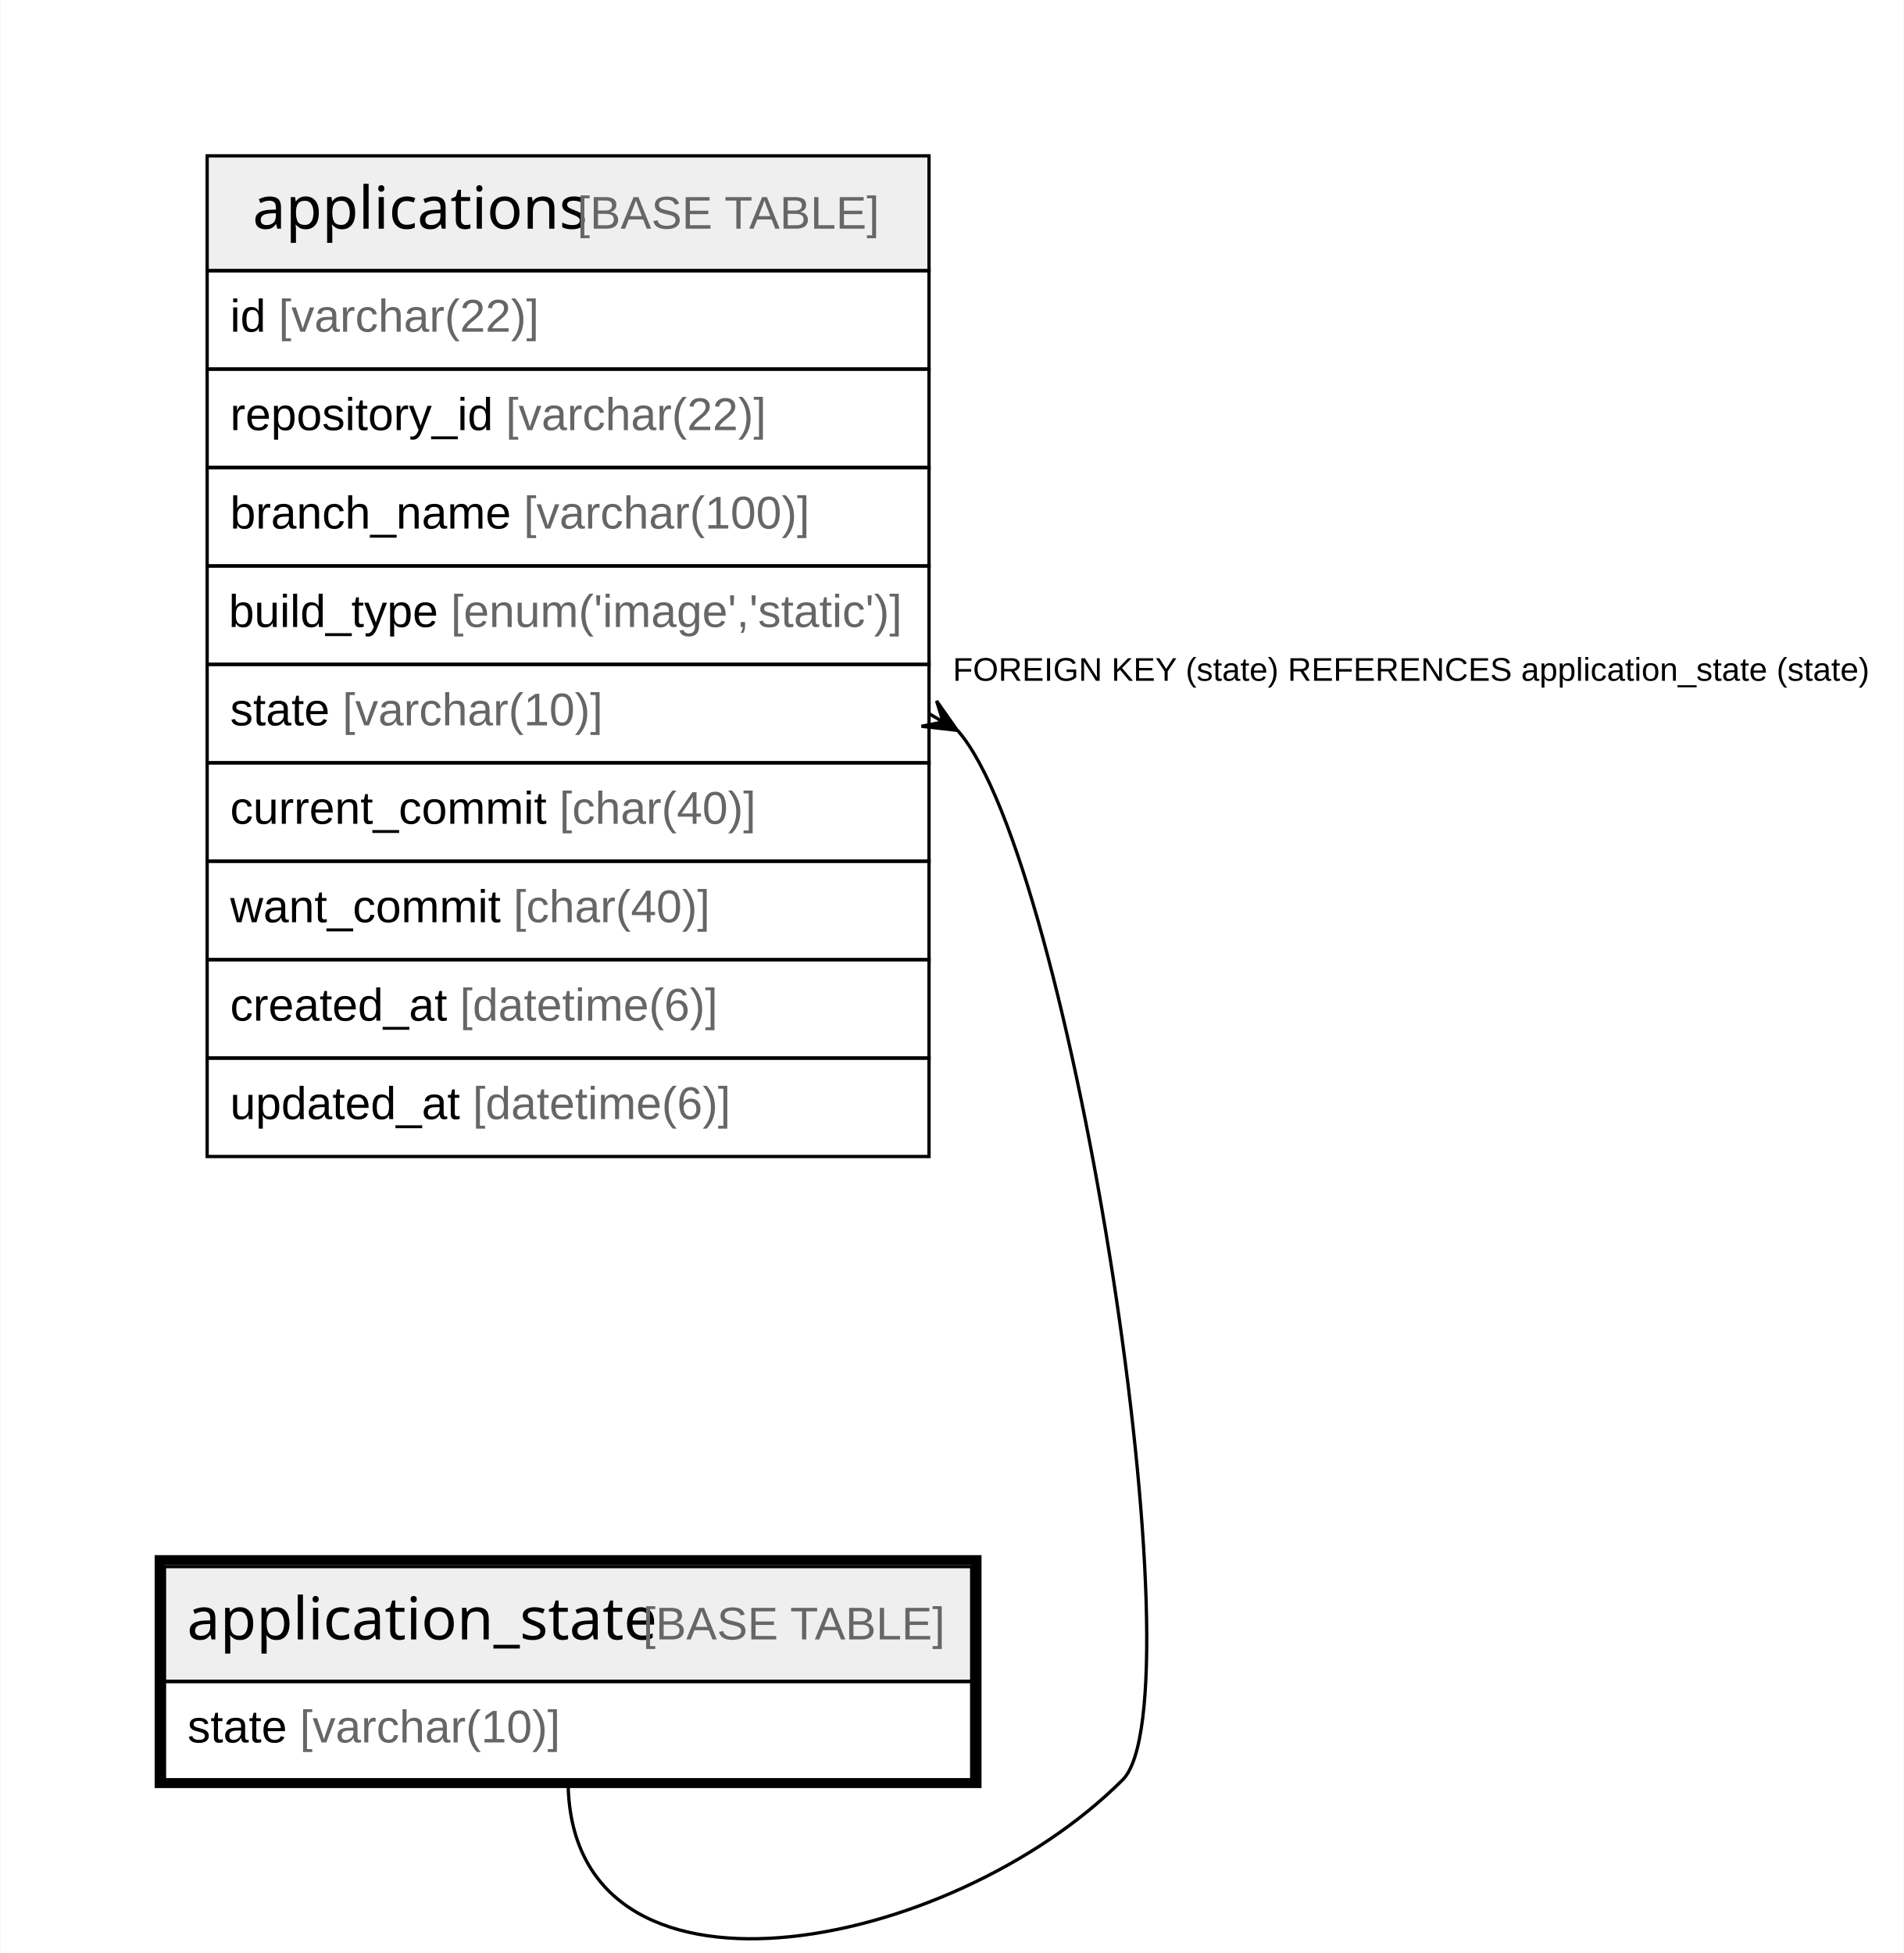
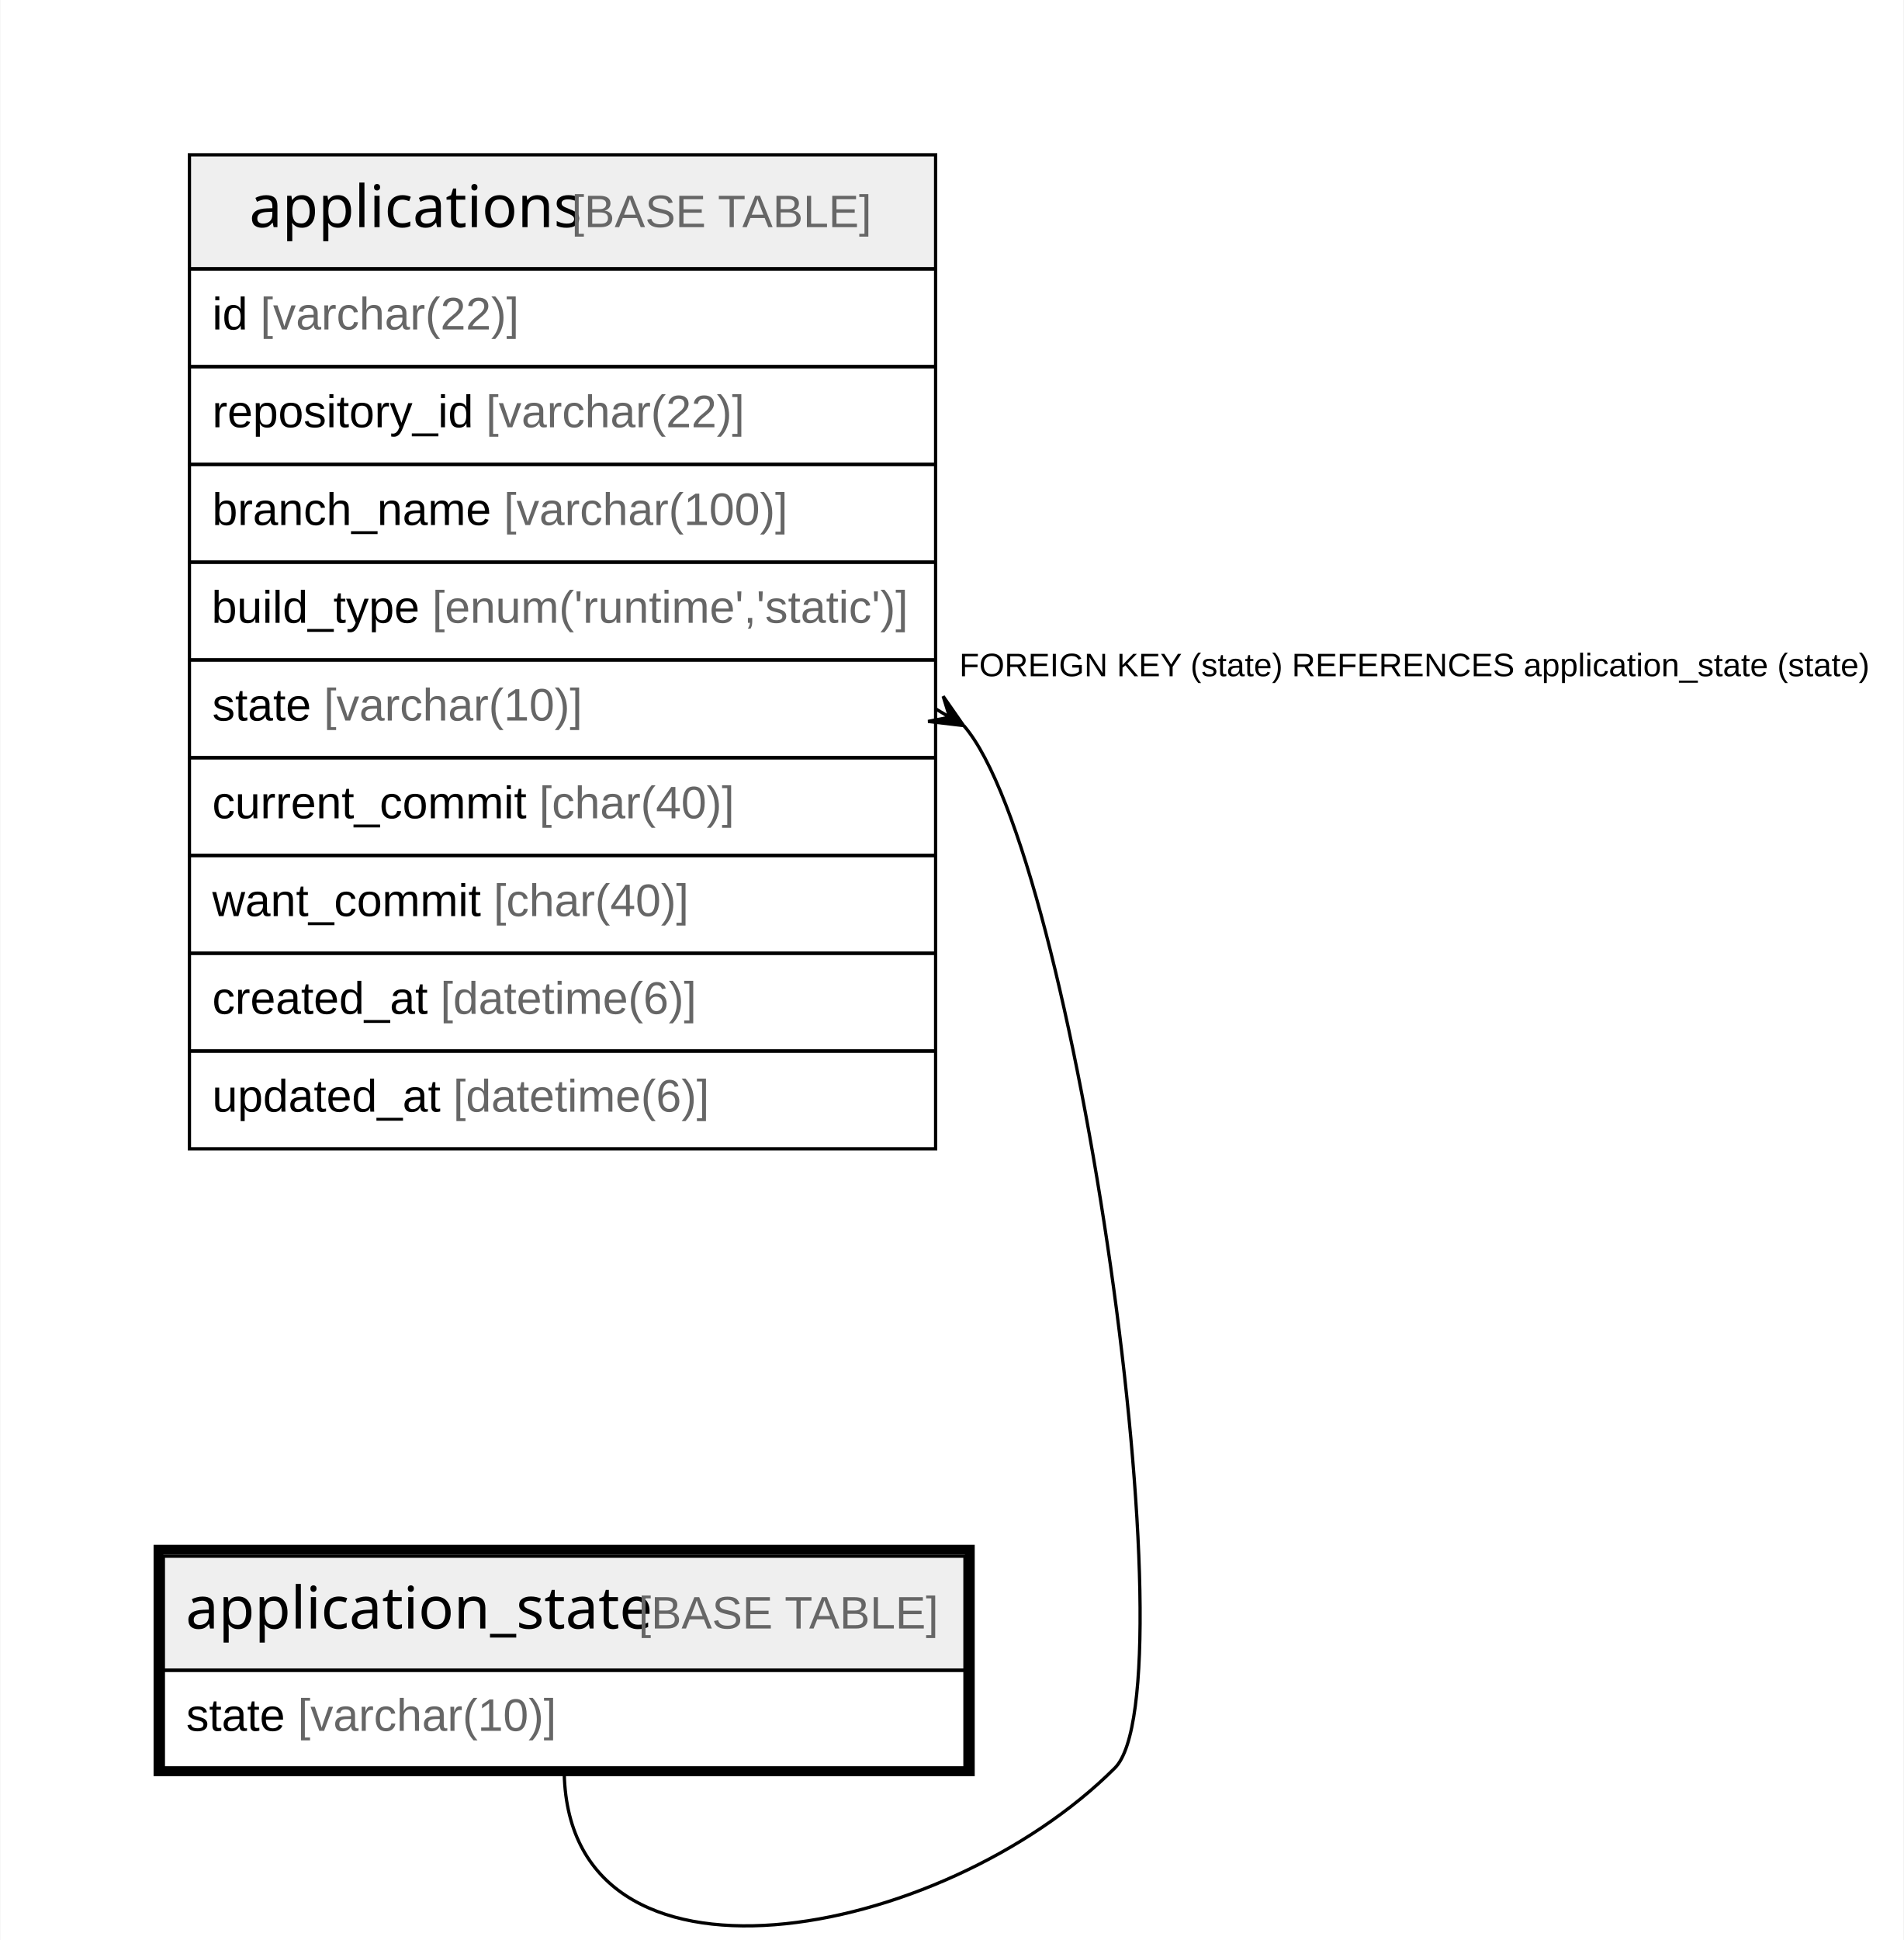
- <svg xmlns="http://www.w3.org/2000/svg" width="580pt" height="595pt" viewBox="0.00 0.00 580.00 595.27">
+ <svg xmlns="http://www.w3.org/2000/svg" width="584pt" height="595pt" viewBox="0.00 0.00 584.00 595.27">
  <g id="graph0" class="graph" transform="scale(1 1) rotate(0) translate(4 591.271)">
-     <polygon fill="#ffffff" stroke="transparent" points="-4,4 -4,-591.271 576,-591.271 576,4 -4,4" />
+     <polygon fill="#ffffff" stroke="transparent" points="-4,4 -4,-591.271 580,-591.271 580,4 -4,4" />
    <g id="node1" class="node">
      <polygon fill="#efefef" stroke="transparent" points="46,-78.771 46,-113.771 292,-113.771 292,-78.771 46,-78.771" />
      <polygon fill="none" stroke="#000000" points="46,-78.771 46,-113.771 292,-113.771 292,-78.771 46,-78.771" />
      <text text-anchor="start" x="52.851" y="-91.571" font-family="Arial Bold" font-size="18.00" fill="#000000">application_state</text>
      <text text-anchor="start" x="187.896" y="-91.571" font-family="Arial" font-size="14.00" fill="#000000"> </text>
      <text text-anchor="start" x="191.786" y="-91.571" font-family="Arial" font-size="14.00" fill="#666666">[BASE TABLE]</text>
      <polygon fill="none" stroke="#000000" points="46,-48.771 46,-78.771 292,-78.771 292,-48.771 46,-48.771" />
      <text text-anchor="start" x="53" y="-60.171" font-family="Arial" font-size="14.00" fill="#000000">state </text>
      <text text-anchor="start" x="87.237" y="-60.171" font-family="Arial" font-size="14.00" fill="#666666">[varchar(10)]</text>
      <polygon fill="none" stroke="#000000" stroke-width="3" points="44.5,-47.771 44.5,-115.771 293.5,-115.771 293.5,-47.771 44.5,-47.771" />
    </g>
    <g id="node2" class="node">
-       <polygon fill="#efefef" stroke="transparent" points="59,-508.771 59,-543.771 279,-543.771 279,-508.771 59,-508.771" />
-       <polygon fill="none" stroke="#000000" points="59,-508.771 59,-543.771 279,-543.771 279,-508.771 59,-508.771" />
-       <text text-anchor="start" x="72.862" y="-521.571" font-family="Arial Bold" font-size="18.00" fill="#000000">applications</text>
-       <text text-anchor="start" x="167.884" y="-521.571" font-family="Arial" font-size="14.00" fill="#000000"> </text>
-       <text text-anchor="start" x="171.775" y="-521.571" font-family="Arial" font-size="14.00" fill="#666666">[BASE TABLE]</text>
-       <polygon fill="none" stroke="#000000" points="59,-478.771 59,-508.771 279,-508.771 279,-478.771 59,-478.771" />
-       <text text-anchor="start" x="66" y="-490.171" font-family="Arial" font-size="14.00" fill="#000000">id </text>
-       <text text-anchor="start" x="80.78" y="-490.171" font-family="Arial" font-size="14.00" fill="#666666">[varchar(22)]</text>
-       <polygon fill="none" stroke="#000000" points="59,-448.771 59,-478.771 279,-478.771 279,-448.771 59,-448.771" />
-       <text text-anchor="start" x="66" y="-460.171" font-family="Arial" font-size="14.00" fill="#000000">repository_id </text>
-       <text text-anchor="start" x="150.011" y="-460.171" font-family="Arial" font-size="14.00" fill="#666666">[varchar(22)]</text>
-       <polygon fill="none" stroke="#000000" points="59,-418.771 59,-448.771 279,-448.771 279,-418.771 59,-418.771" />
-       <text text-anchor="start" x="66" y="-430.171" font-family="Arial" font-size="14.00" fill="#000000">branch_name </text>
-       <text text-anchor="start" x="155.473" y="-430.171" font-family="Arial" font-size="14.00" fill="#666666">[varchar(100)]</text>
-       <polygon fill="none" stroke="#000000" points="59,-388.771 59,-418.771 279,-418.771 279,-388.771 59,-388.771" />
-       <text text-anchor="start" x="65.576" y="-400.171" font-family="Arial" font-size="14.00" fill="#000000">build_type </text>
-       <text text-anchor="start" x="133.266" y="-400.171" font-family="Arial" font-size="14.00" fill="#666666">[enum('image','static')]</text>
-       <polygon fill="none" stroke="#000000" points="59,-358.771 59,-388.771 279,-388.771 279,-358.771 59,-358.771" />
-       <text text-anchor="start" x="66" y="-370.171" font-family="Arial" font-size="14.00" fill="#000000">state </text>
-       <text text-anchor="start" x="100.237" y="-370.171" font-family="Arial" font-size="14.00" fill="#666666">[varchar(10)]</text>
-       <polygon fill="none" stroke="#000000" points="59,-328.771 59,-358.771 279,-358.771 279,-328.771 59,-328.771" />
-       <text text-anchor="start" x="66" y="-340.171" font-family="Arial" font-size="14.00" fill="#000000">current_commit </text>
-       <text text-anchor="start" x="166.334" y="-340.171" font-family="Arial" font-size="14.00" fill="#666666">[char(40)]</text>
-       <polygon fill="none" stroke="#000000" points="59,-298.771 59,-328.771 279,-328.771 279,-298.771 59,-298.771" />
-       <text text-anchor="start" x="66" y="-310.171" font-family="Arial" font-size="14.00" fill="#000000">want_commit </text>
-       <text text-anchor="start" x="152.337" y="-310.171" font-family="Arial" font-size="14.00" fill="#666666">[char(40)]</text>
-       <polygon fill="none" stroke="#000000" points="59,-268.771 59,-298.771 279,-298.771 279,-268.771 59,-268.771" />
-       <text text-anchor="start" x="66" y="-280.171" font-family="Arial" font-size="14.00" fill="#000000">created_at </text>
-       <text text-anchor="start" x="136.028" y="-280.171" font-family="Arial" font-size="14.00" fill="#666666">[datetime(6)]</text>
-       <polygon fill="none" stroke="#000000" points="59,-238.771 59,-268.771 279,-268.771 279,-238.771 59,-238.771" />
-       <text text-anchor="start" x="66" y="-250.171" font-family="Arial" font-size="14.00" fill="#000000">updated_at </text>
-       <text text-anchor="start" x="139.933" y="-250.171" font-family="Arial" font-size="14.00" fill="#666666">[datetime(6)]</text>
+       <polygon fill="#efefef" stroke="transparent" points="54,-508.771 54,-543.771 283,-543.771 283,-508.771 54,-508.771" />
+       <polygon fill="none" stroke="#000000" points="54,-508.771 54,-543.771 283,-543.771 283,-508.771 54,-508.771" />
+       <text text-anchor="start" x="72.362" y="-521.571" font-family="Arial Bold" font-size="18.00" fill="#000000">applications</text>
+       <text text-anchor="start" x="167.384" y="-521.571" font-family="Arial" font-size="14.00" fill="#000000"> </text>
+       <text text-anchor="start" x="171.275" y="-521.571" font-family="Arial" font-size="14.00" fill="#666666">[BASE TABLE]</text>
+       <polygon fill="none" stroke="#000000" points="54,-478.771 54,-508.771 283,-508.771 283,-478.771 54,-478.771" />
+       <text text-anchor="start" x="61" y="-490.171" font-family="Arial" font-size="14.00" fill="#000000">id </text>
+       <text text-anchor="start" x="75.78" y="-490.171" font-family="Arial" font-size="14.00" fill="#666666">[varchar(22)]</text>
+       <polygon fill="none" stroke="#000000" points="54,-448.771 54,-478.771 283,-478.771 283,-448.771 54,-448.771" />
+       <text text-anchor="start" x="61" y="-460.171" font-family="Arial" font-size="14.00" fill="#000000">repository_id </text>
+       <text text-anchor="start" x="145.011" y="-460.171" font-family="Arial" font-size="14.00" fill="#666666">[varchar(22)]</text>
+       <polygon fill="none" stroke="#000000" points="54,-418.771 54,-448.771 283,-448.771 283,-418.771 54,-418.771" />
+       <text text-anchor="start" x="61" y="-430.171" font-family="Arial" font-size="14.00" fill="#000000">branch_name </text>
+       <text text-anchor="start" x="150.473" y="-430.171" font-family="Arial" font-size="14.00" fill="#666666">[varchar(100)]</text>
+       <polygon fill="none" stroke="#000000" points="54,-388.771 54,-418.771 283,-418.771 283,-388.771 54,-388.771" />
+       <text text-anchor="start" x="60.801" y="-400.171" font-family="Arial" font-size="14.00" fill="#000000">build_type </text>
+       <text text-anchor="start" x="128.491" y="-400.171" font-family="Arial" font-size="14.00" fill="#666666">[enum('runtime','static')]</text>
+       <polygon fill="none" stroke="#000000" points="54,-358.771 54,-388.771 283,-388.771 283,-358.771 54,-358.771" />
+       <text text-anchor="start" x="61" y="-370.171" font-family="Arial" font-size="14.00" fill="#000000">state </text>
+       <text text-anchor="start" x="95.237" y="-370.171" font-family="Arial" font-size="14.00" fill="#666666">[varchar(10)]</text>
+       <polygon fill="none" stroke="#000000" points="54,-328.771 54,-358.771 283,-358.771 283,-328.771 54,-328.771" />
+       <text text-anchor="start" x="61" y="-340.171" font-family="Arial" font-size="14.00" fill="#000000">current_commit </text>
+       <text text-anchor="start" x="161.334" y="-340.171" font-family="Arial" font-size="14.00" fill="#666666">[char(40)]</text>
+       <polygon fill="none" stroke="#000000" points="54,-298.771 54,-328.771 283,-328.771 283,-298.771 54,-298.771" />
+       <text text-anchor="start" x="61" y="-310.171" font-family="Arial" font-size="14.00" fill="#000000">want_commit </text>
+       <text text-anchor="start" x="147.337" y="-310.171" font-family="Arial" font-size="14.00" fill="#666666">[char(40)]</text>
+       <polygon fill="none" stroke="#000000" points="54,-268.771 54,-298.771 283,-298.771 283,-268.771 54,-268.771" />
+       <text text-anchor="start" x="61" y="-280.171" font-family="Arial" font-size="14.00" fill="#000000">created_at </text>
+       <text text-anchor="start" x="131.028" y="-280.171" font-family="Arial" font-size="14.00" fill="#666666">[datetime(6)]</text>
+       <polygon fill="none" stroke="#000000" points="54,-238.771 54,-268.771 283,-268.771 283,-238.771 54,-238.771" />
+       <text text-anchor="start" x="61" y="-250.171" font-family="Arial" font-size="14.00" fill="#000000">updated_at </text>
+       <text text-anchor="start" x="134.933" y="-250.171" font-family="Arial" font-size="14.00" fill="#666666">[datetime(6)]</text>
    </g>
    <g id="edge1" class="edge">
-       <path fill="none" stroke="#000000" d="M287.772,-368.568C322.788,-328.712 361.924,-72.695 338,-48.771 284.888,4.341 169,26.34 169,-48.771" />
-       <polygon fill="#000000" stroke="#000000" points="287.601,-368.67 276.704,-369.901 283.3,-371.22 279,-373.771 279,-373.771 279,-373.771 283.3,-371.22 281.296,-377.642 287.601,-368.67 287.601,-368.67" />
-       <text text-anchor="start" x="286.261" y="-383.771" font-family="Arial" font-size="10.00" fill="#000000">FOREIGN KEY (state) REFERENCES application_state (state)</text>
+       <path fill="none" stroke="#000000" d="M291.687,-368.567C326.114,-328.704 361.874,-72.645 338,-48.771 284.888,4.341 169,26.34 169,-48.771" />
+       <polygon fill="#000000" stroke="#000000" points="291.579,-368.632 280.687,-369.911 287.289,-371.202 283,-373.771 283,-373.771 283,-373.771 287.289,-371.202 285.313,-377.631 291.579,-368.632 291.579,-368.632" />
+       <text text-anchor="start" x="290.261" y="-383.771" font-family="Arial" font-size="10.00" fill="#000000">FOREIGN KEY (state) REFERENCES application_state (state)</text>
    </g>
  </g>
</svg>
